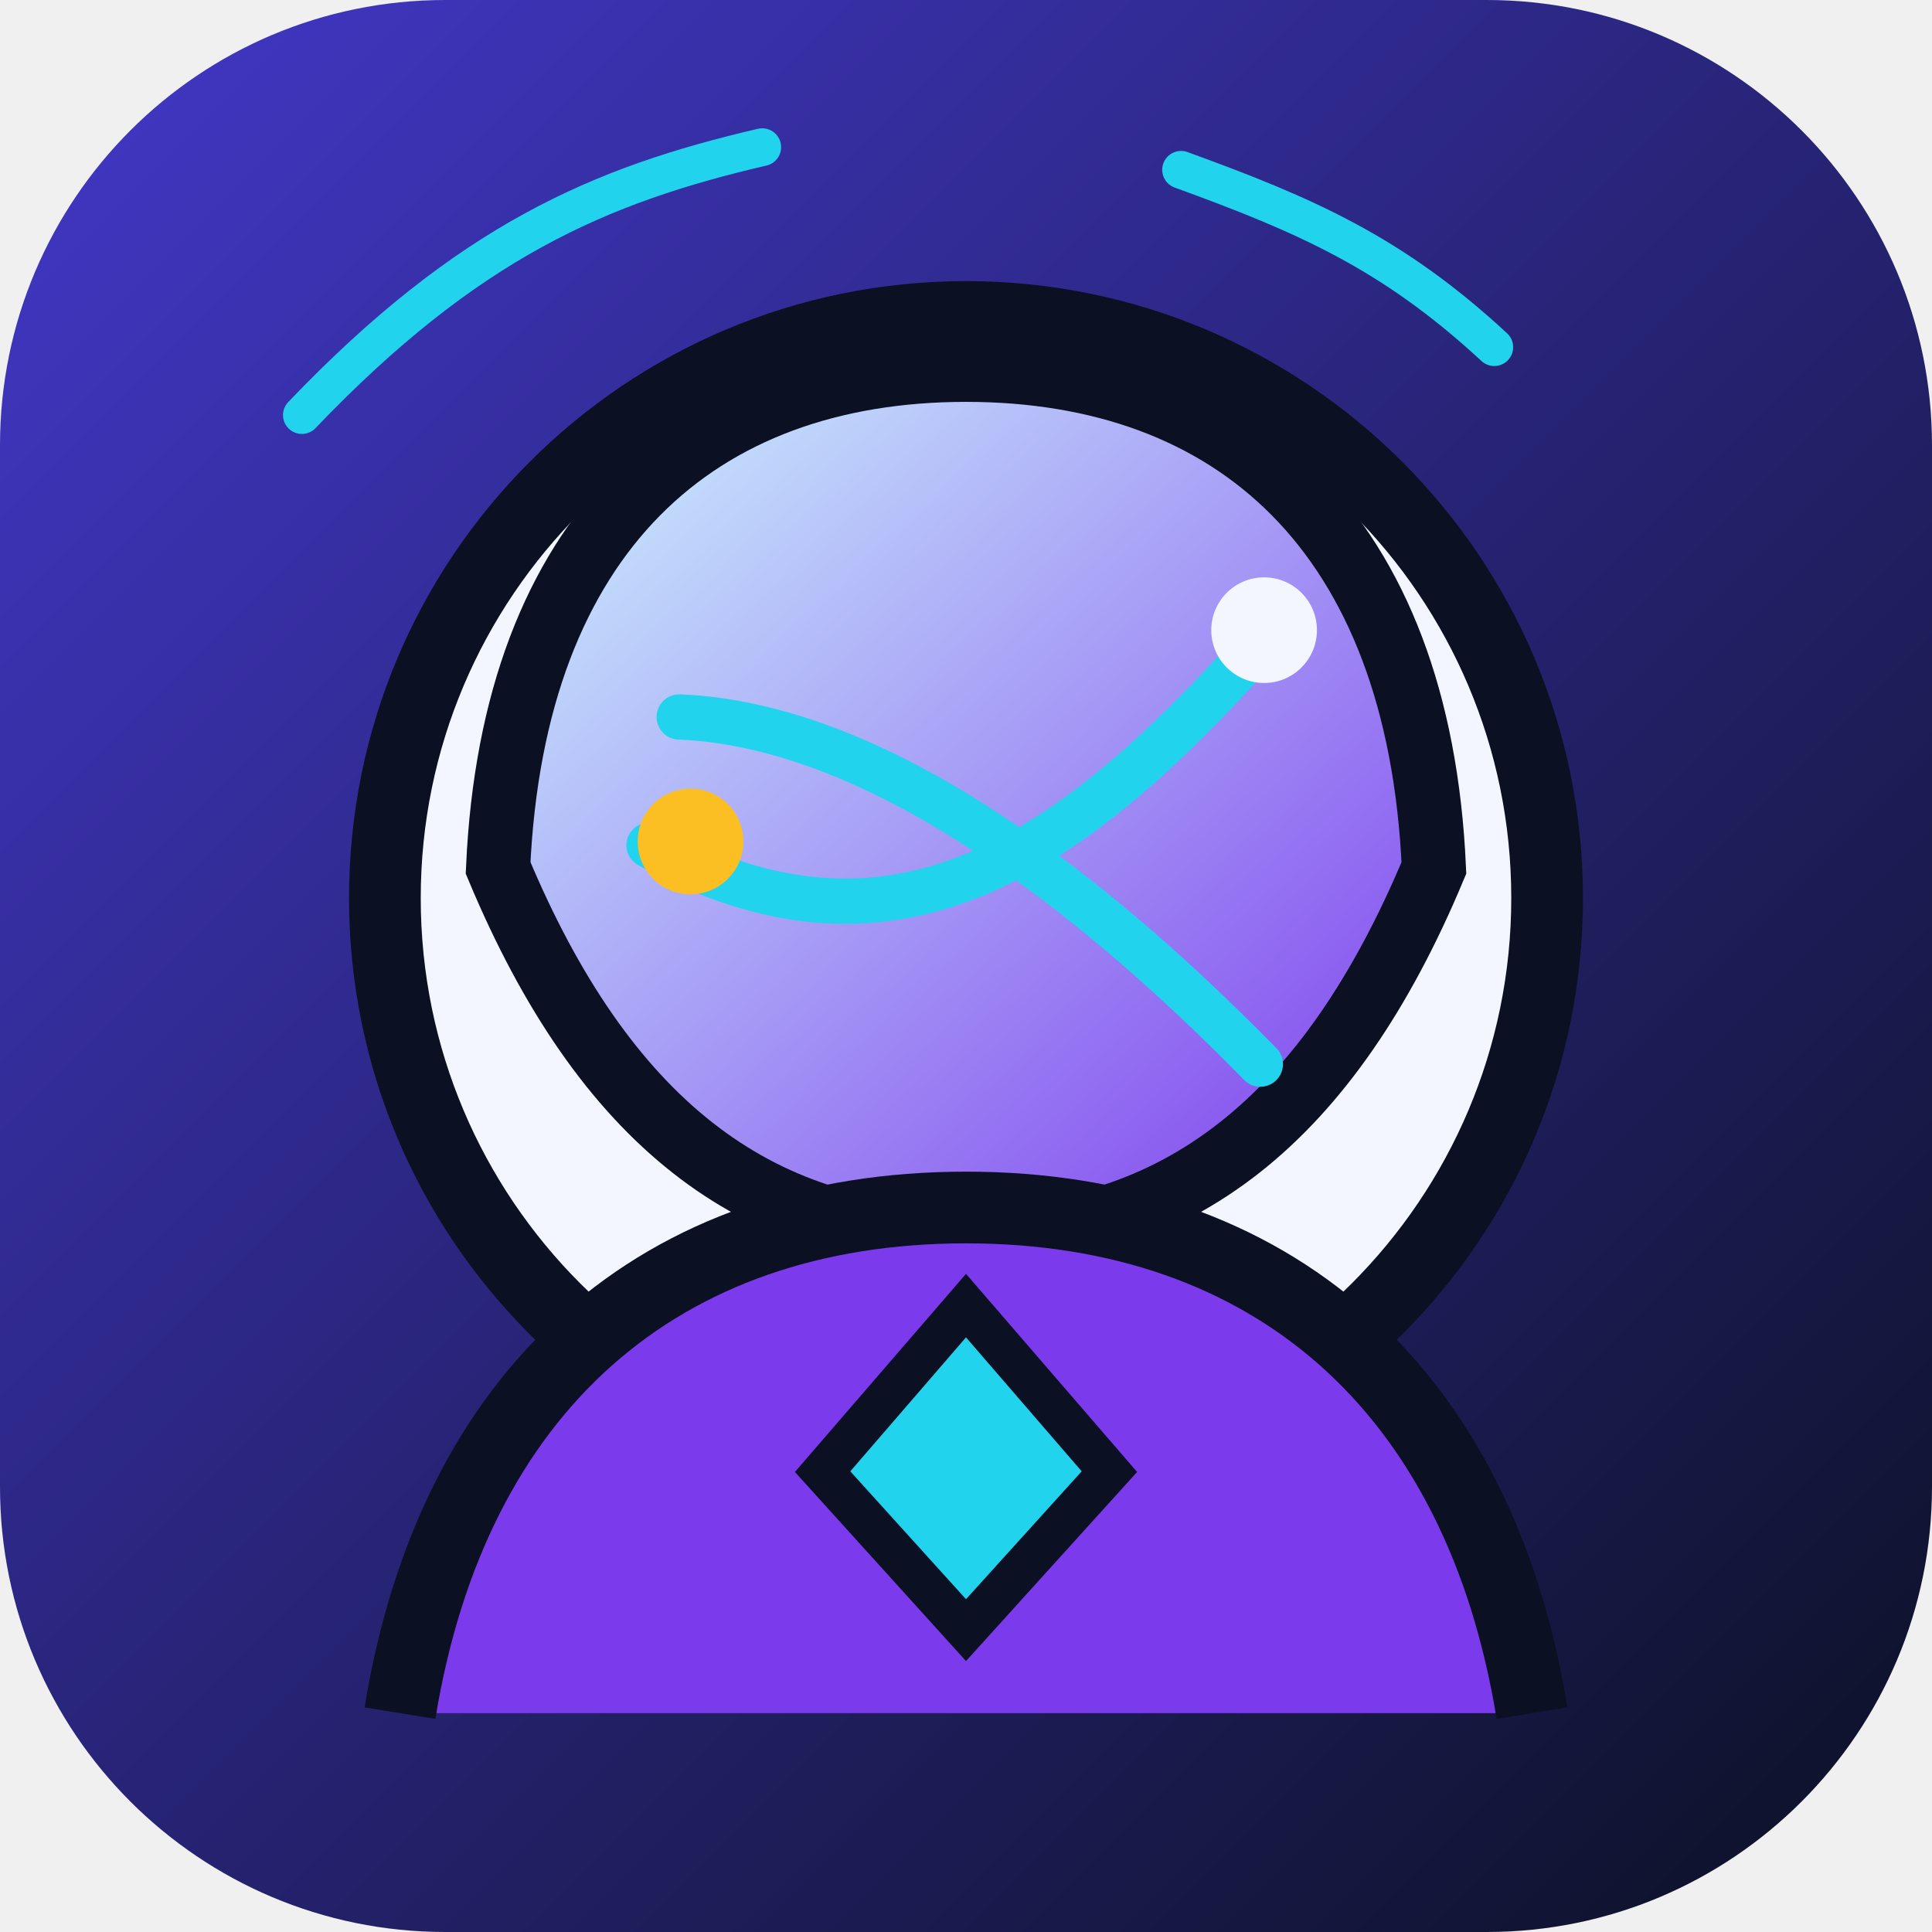
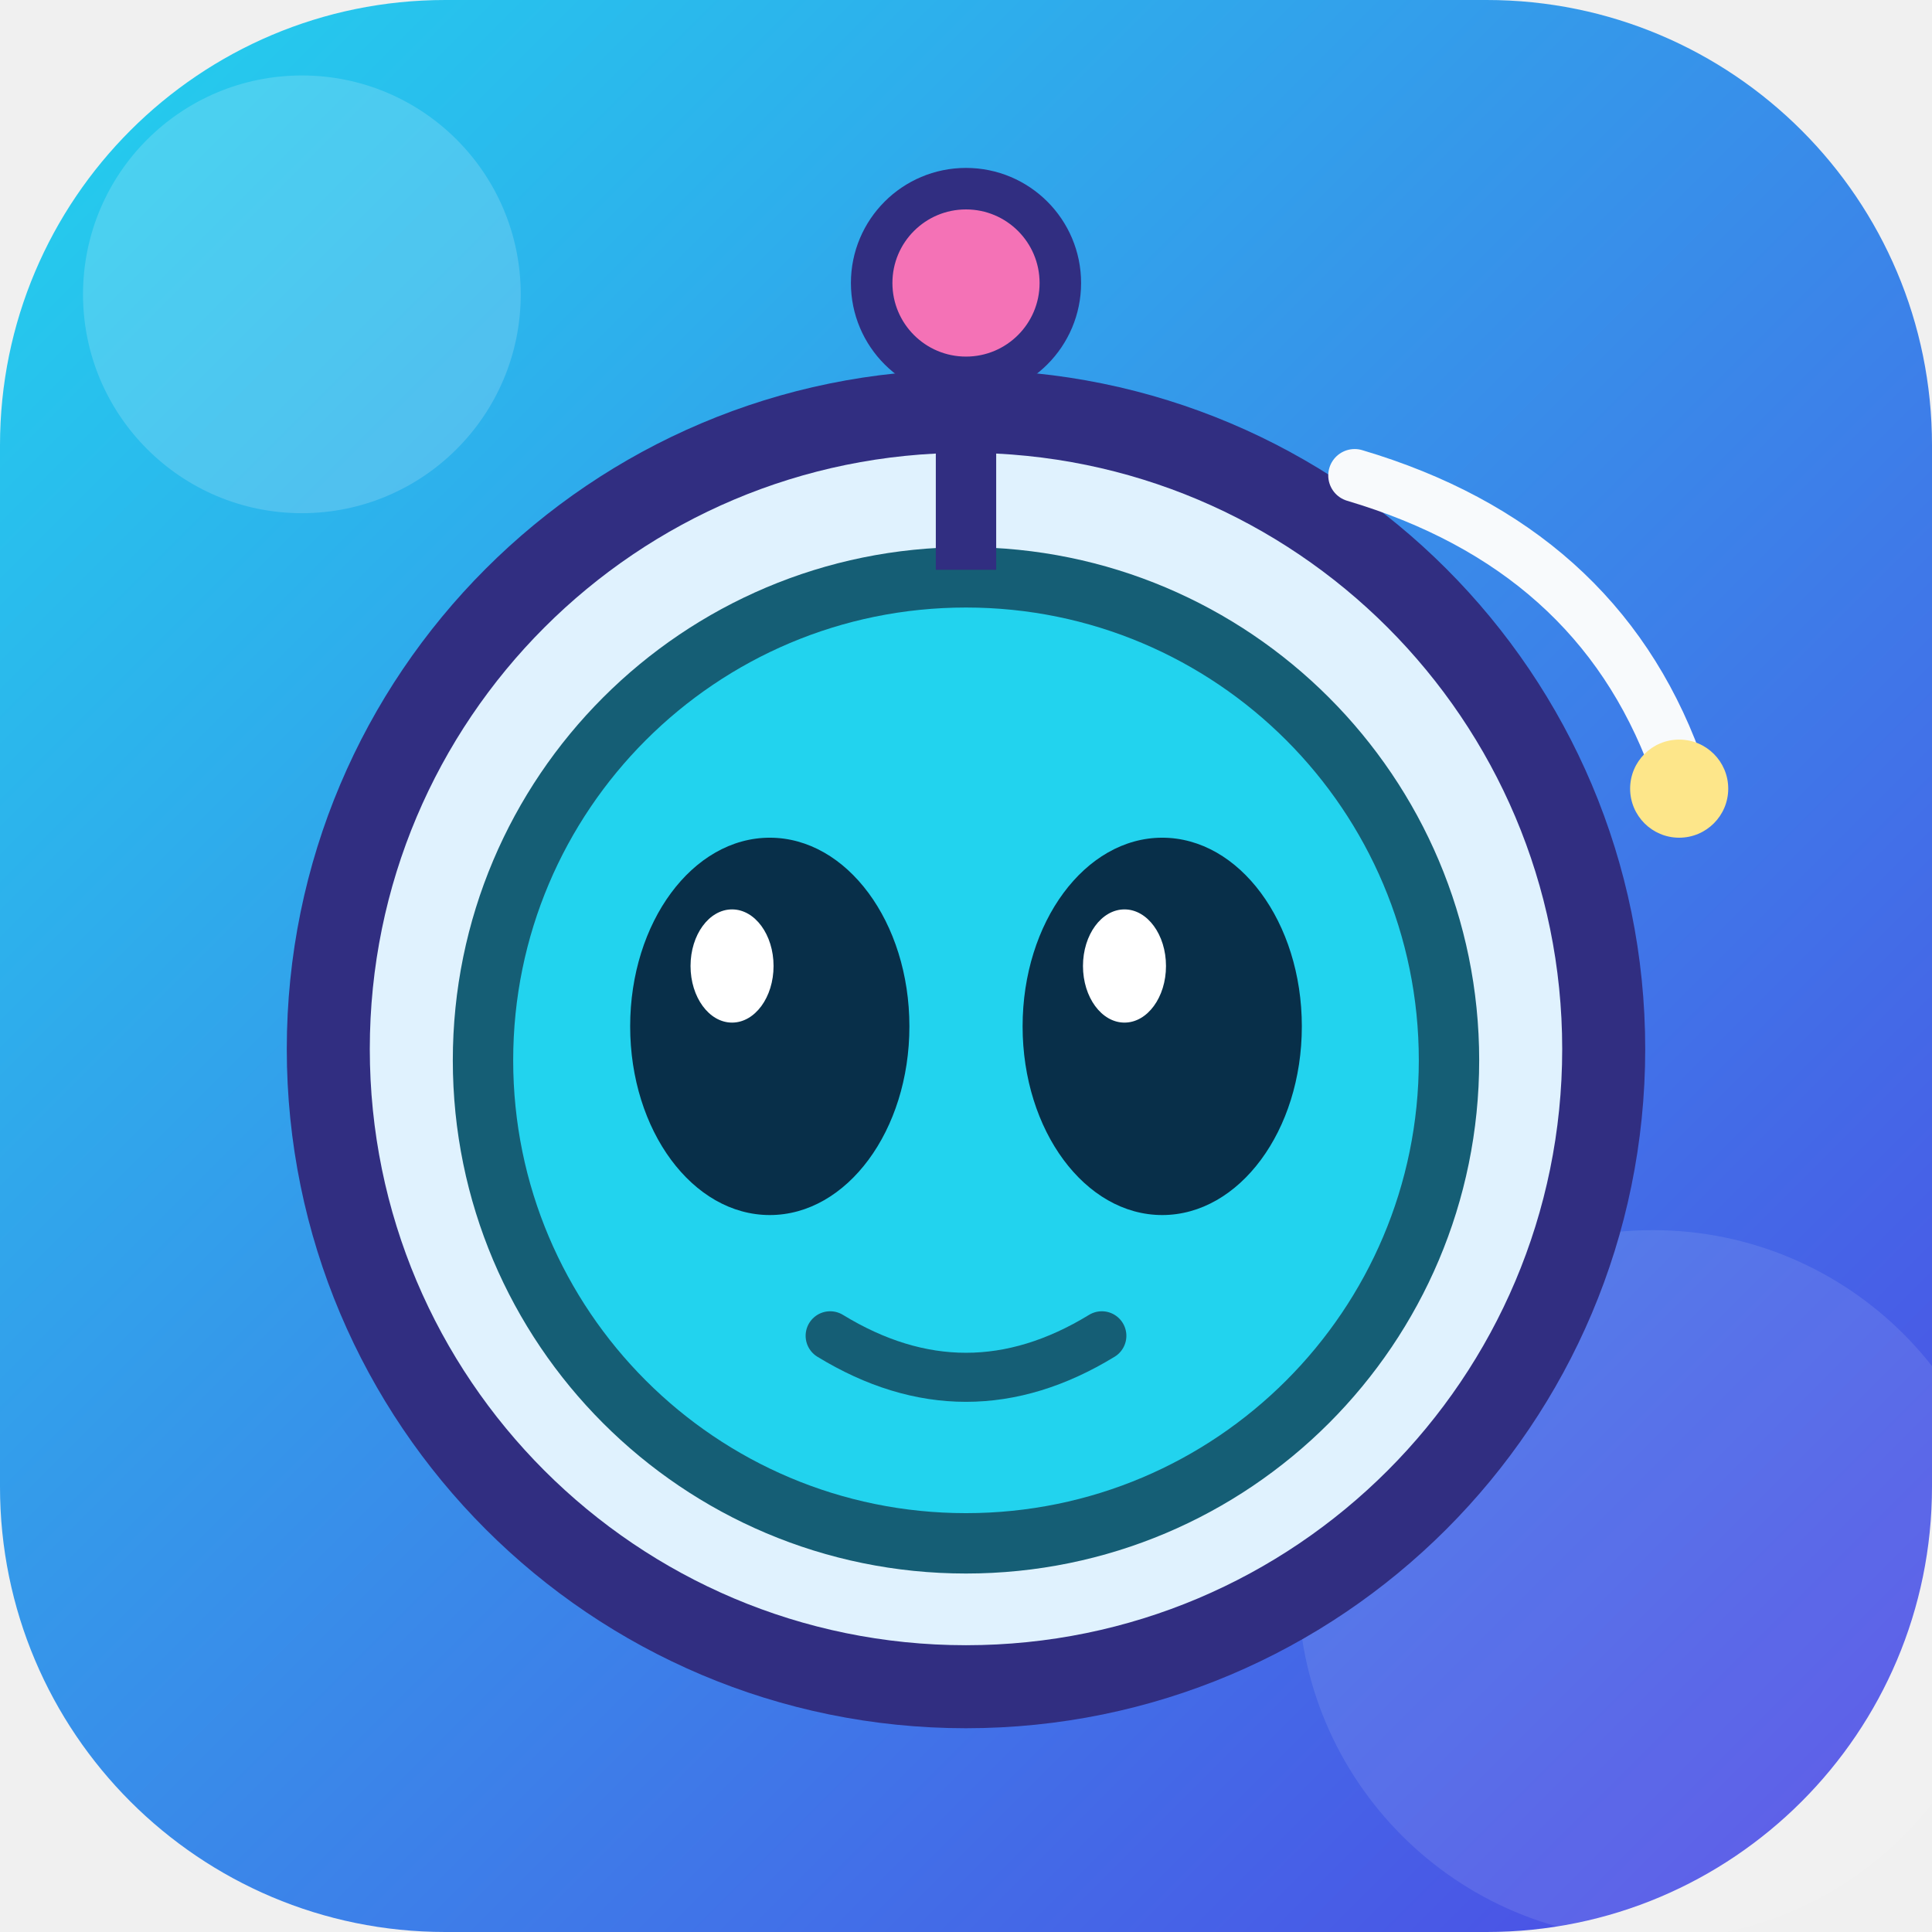
- <svg xmlns="http://www.w3.org/2000/svg" viewBox="0 0 512 512">
+ <svg xmlns="http://www.w3.org/2000/svg" viewBox="0 0 512 512" role="img">
  <defs>
-     <linearGradient id="bg" x2="1" y2="1">
-       <stop stop-color="#4338CA" />
-       <stop offset="1" stop-color="#0B1022" />
-     </linearGradient>
-     <linearGradient id="visor" x2="1" y2="1">
-       <stop stop-color="#CFFAFE" />
-       <stop offset="1" stop-color="#7C3AED" />
+     <linearGradient id="bg-18" x1="0" y1="0" x2="1" y2="1">
+       <stop stop-color="#22D3EE" />
+       <stop offset="1" stop-color="#4F46E5" />
    </linearGradient>
  </defs>
-   <rect width="512" height="512" rx="118" fill="url(#bg)" />
-   <circle cx="256" cy="238" r="154" fill="#F4F6FF" stroke="#0B1022" stroke-width="19" />
-   <path d="M132 230c4-89 53-132 124-132s120 43 124 132c-28 67-68 98-124 98s-96-31-124-98z" fill="url(#visor)" stroke="#0B1022" stroke-width="17" />
-   <path d="M172 224c64 35 111 5 166-58M180 190c50 2 105 42 154 92" fill="none" stroke="#22D3EE" stroke-width="12" stroke-linecap="round" />
-   <circle cx="183" cy="223" r="14" fill="#FBBF24" />
-   <circle cx="335" cy="167" r="14" fill="#F4F6FF" />
-   <path d="M106 454c14-86 69-134 150-134s136 48 150 134" fill="#7C3AED" stroke="#0B1022" stroke-width="19" />
-   <path d="m256 346 38 44-38 42-38-42z" fill="#22D3EE" stroke="#0B1022" stroke-width="11" />
-   <path d="M80 110c44-46 79-61 122-71M396 92c-27-25-50-35-83-47" fill="none" stroke="#22D3EE" stroke-width="10" stroke-linecap="round" />
+   <rect width="512" height="512" rx="118" fill="url(#bg-18)" />
+   <circle cx="80" cy="78" r="58" fill="#fff" opacity=".17" />
+   <circle cx="438" cy="420" r="94" fill="#fff" opacity=".1" />
+   <circle cx="256" cy="278" r="169" fill="#E0F2FE" stroke="#312E81" stroke-width="22" />
+   <circle cx="256" cy="281" r="128" fill="#22D3EE" stroke="#155E75" stroke-width="16" />
+   <ellipse cx="204" cy="272" rx="37" ry="50" fill="#082F49" />
+   <ellipse cx="308" cy="272" rx="37" ry="50" fill="#082F49" />
+   <ellipse cx="194" cy="256" rx="11" ry="15" fill="#fff" />
+   <ellipse cx="298" cy="256" rx="11" ry="15" fill="#fff" />
+   <path d="M220 354q36 22 72 0" fill="none" stroke="#155E75" stroke-width="13" stroke-linecap="round" />
+   <path d="M256 151V91" stroke="#312E81" stroke-width="16" />
+   <circle cx="256" cy="75" r="25" fill="#F472B6" stroke="#312E81" stroke-width="11" />
+   <path d="M359 126q64 19 85 76" fill="none" stroke="#F8FAFC" stroke-width="14" stroke-linecap="round" />
+   <circle cx="445" cy="209" r="13" fill="#FDE68A" />
</svg>
